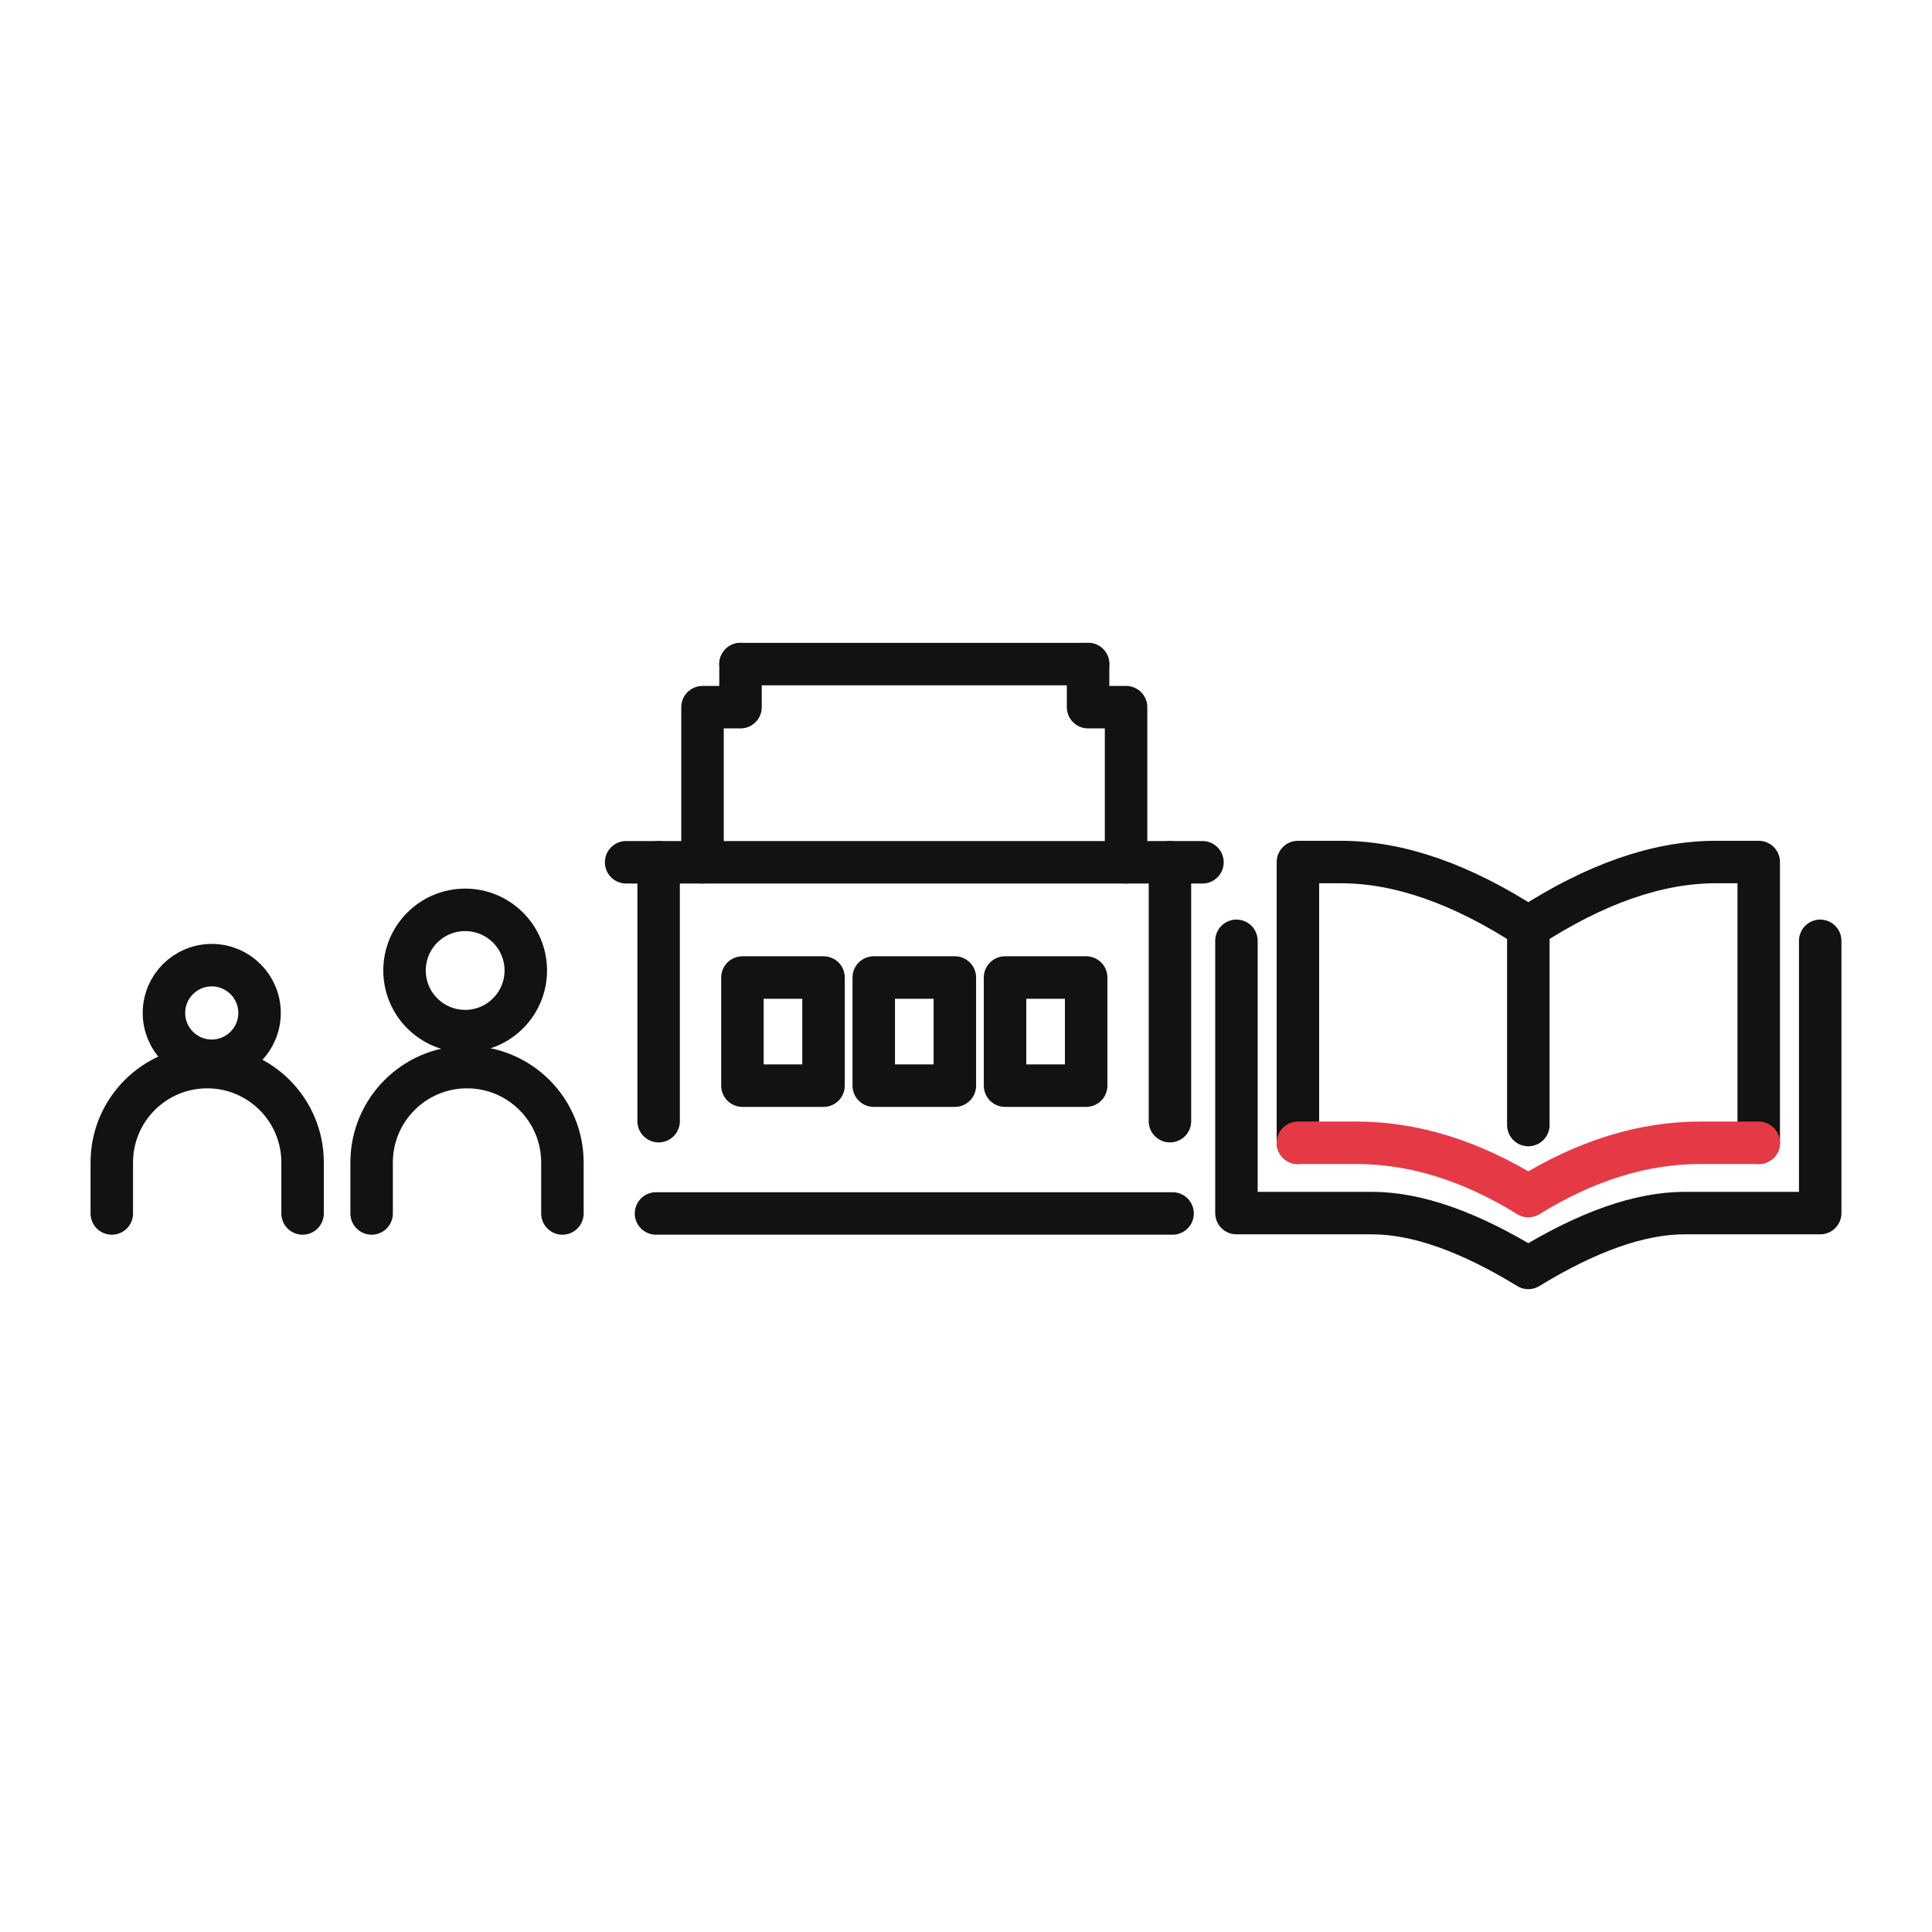
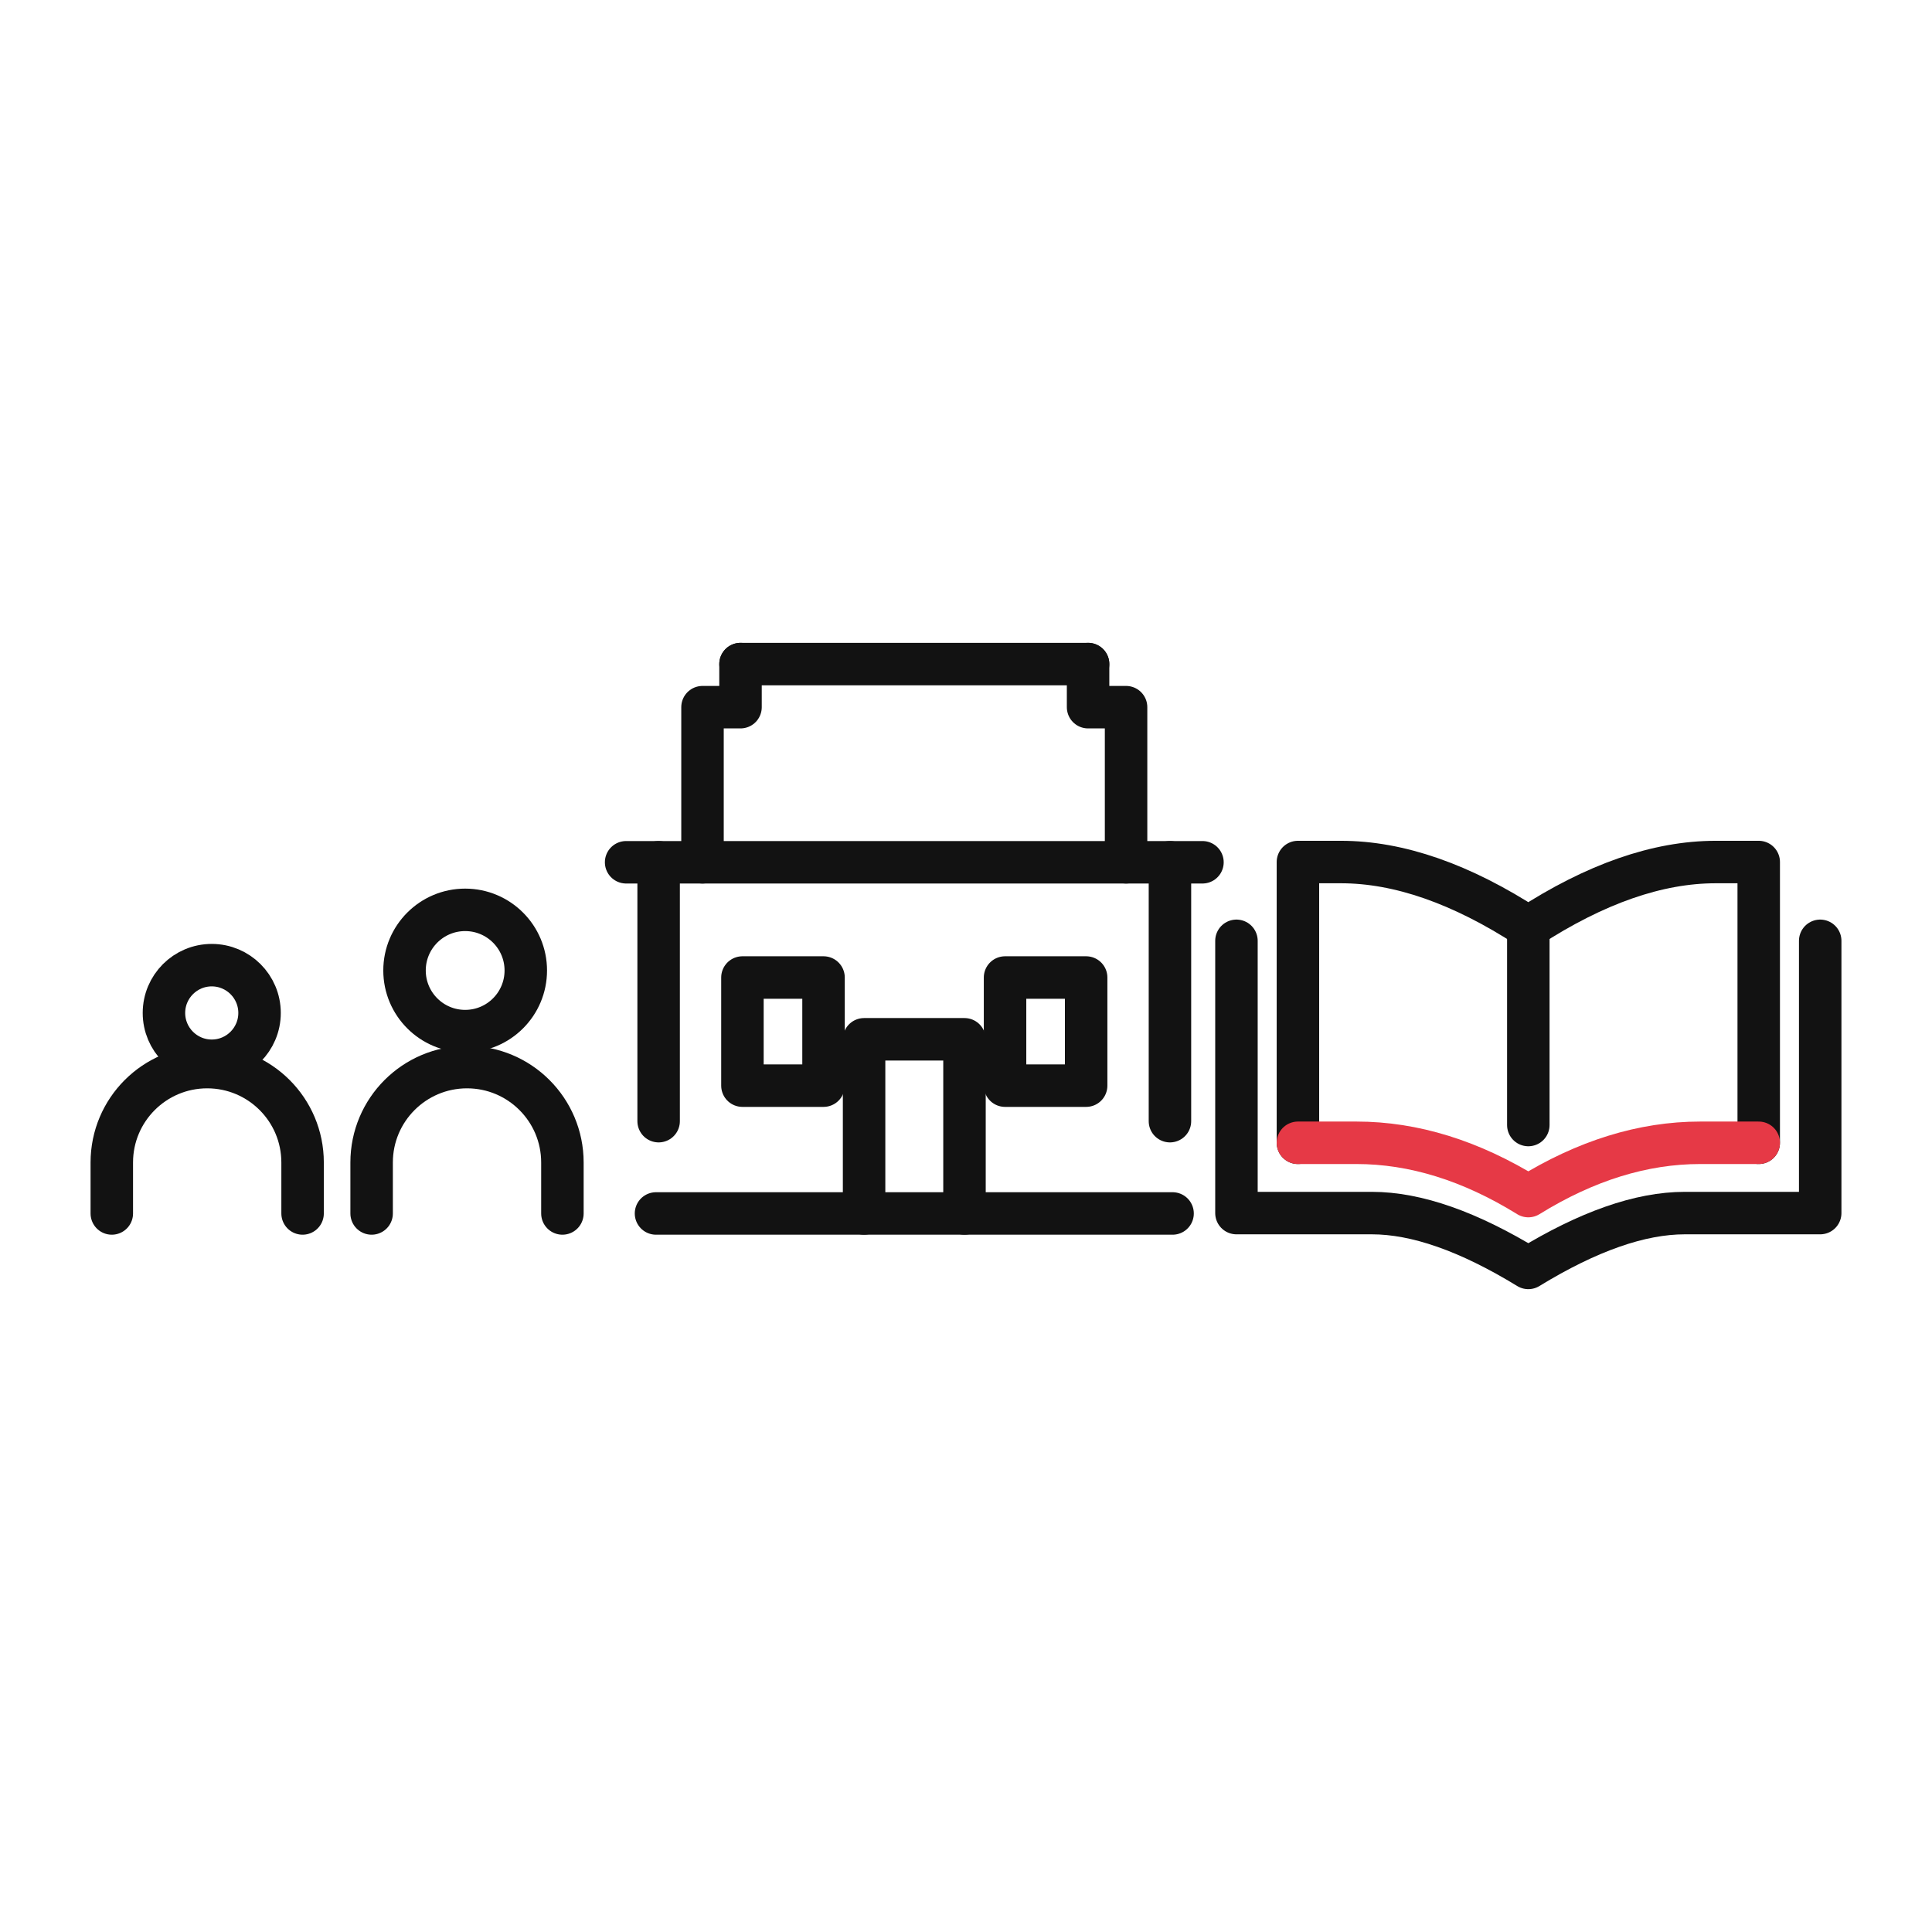
<svg xmlns="http://www.w3.org/2000/svg" id="oa-civic-line-r-13-option-a-red-black" data-id="R-13" width="128" height="128" viewBox="0 0 128 128">
  <g id="oa-civic-line-r-13-option-a-red-black-base" data-part="base">
    <circle cx="14.029" cy="67.111" r="3.167" fill="none" stroke="#121212" stroke-width="2.814" stroke-linecap="round" stroke-linejoin="round" />
    <path d="M7.407 80.395 L7.407 77.018 A6.32 6.32 0 0 1 20.047 77.018 L20.047 80.395" fill="none" stroke="#121212" stroke-width="2.814" stroke-linecap="round" stroke-linejoin="round" />
    <circle cx="30.818" cy="64.297" r="4.017" fill="none" stroke="#121212" stroke-width="2.814" stroke-linecap="round" stroke-linejoin="round" />
    <path d="M24.621 80.395 L24.621 77.018 A6.32 6.32 0 0 1 37.261 77.018 L37.261 80.395" fill="none" stroke="#121212" stroke-width="2.814" stroke-linecap="round" stroke-linejoin="round" />
    <line x1="49.061" y1="43.997" x2="72.088" y2="43.997" fill="none" stroke="#121212" stroke-width="2.814" stroke-linecap="round" stroke-linejoin="round" />
    <polyline points="49.061,43.997 49.061,46.852 46.543,46.852 46.543,57.128" fill="none" stroke="#121212" stroke-width="2.814" stroke-linecap="round" stroke-linejoin="round" />
    <polyline points="72.088,43.997 72.088,46.852 74.605,46.852 74.605,57.128" fill="none" stroke="#121212" stroke-width="2.814" stroke-linecap="round" stroke-linejoin="round" />
    <line x1="41.482" y1="57.128" x2="79.666" y2="57.128" fill="none" stroke="#121212" stroke-width="2.814" stroke-linecap="round" stroke-linejoin="round" />
    <line x1="43.636" y1="57.128" x2="43.636" y2="74.28" fill="none" stroke="#121212" stroke-width="2.814" stroke-linecap="round" stroke-linejoin="round" />
    <line x1="77.512" y1="57.128" x2="77.512" y2="74.28" fill="none" stroke="#121212" stroke-width="2.814" stroke-linecap="round" stroke-linejoin="round" />
    <line x1="43.462" y1="80.395" x2="77.686" y2="80.395" fill="none" stroke="#121212" stroke-width="2.814" stroke-linecap="round" stroke-linejoin="round" />
    <rect x="49.188" y="64.763" width="5.373" height="7.164" fill="none" stroke="#121212" stroke-width="2.814" stroke-linecap="round" stroke-linejoin="round" />
-     <rect x="57.888" y="64.763" width="5.373" height="7.164" fill="none" stroke="#121212" stroke-width="2.814" stroke-linecap="round" stroke-linejoin="round" />
    <rect x="66.587" y="64.763" width="5.373" height="7.164" fill="none" stroke="#121212" stroke-width="2.814" stroke-linecap="round" stroke-linejoin="round" />
+     <polyline points="57.248,80.395 57.248,68.856 63.9,68.856 63.9,80.395" fill="none" stroke="#121212" stroke-width="2.814" stroke-linecap="round" stroke-linejoin="round" />
    <path d="M85.991 75.713 L85.991 57.112 L88.846 57.112 Q94.603 57.112 101.255 61.436 Q107.907 57.112 113.664 57.112 L116.52 57.112 L116.52 75.713" fill="none" stroke="#121212" stroke-width="2.814" stroke-linecap="round" stroke-linejoin="round" />
    <line x1="101.255" y1="61.436" x2="101.255" y2="74.536" fill="none" stroke="#121212" stroke-width="2.814" stroke-linecap="round" stroke-linejoin="round" />
    <path d="M81.918 62.332 L81.918 80.37 L90.893 80.37 Q95.319 80.37 101.255 84.003 Q107.191 80.37 111.617 80.37 L120.593 80.37 L120.593 62.332" fill="none" stroke="#121212" stroke-width="2.814" stroke-linecap="round" stroke-linejoin="round" />
  </g>
  <g id="oa-civic-line-r-13-option-a-red-black-accent" data-part="accent">
    <path d="M85.991 75.713 L89.87 75.713 Q95.55 75.713 101.255 79.244 Q106.961 75.713 112.641 75.713 L116.52 75.713" fill="none" stroke="#E63946" stroke-width="2.814" stroke-linecap="round" stroke-linejoin="round" />
  </g>
</svg>
